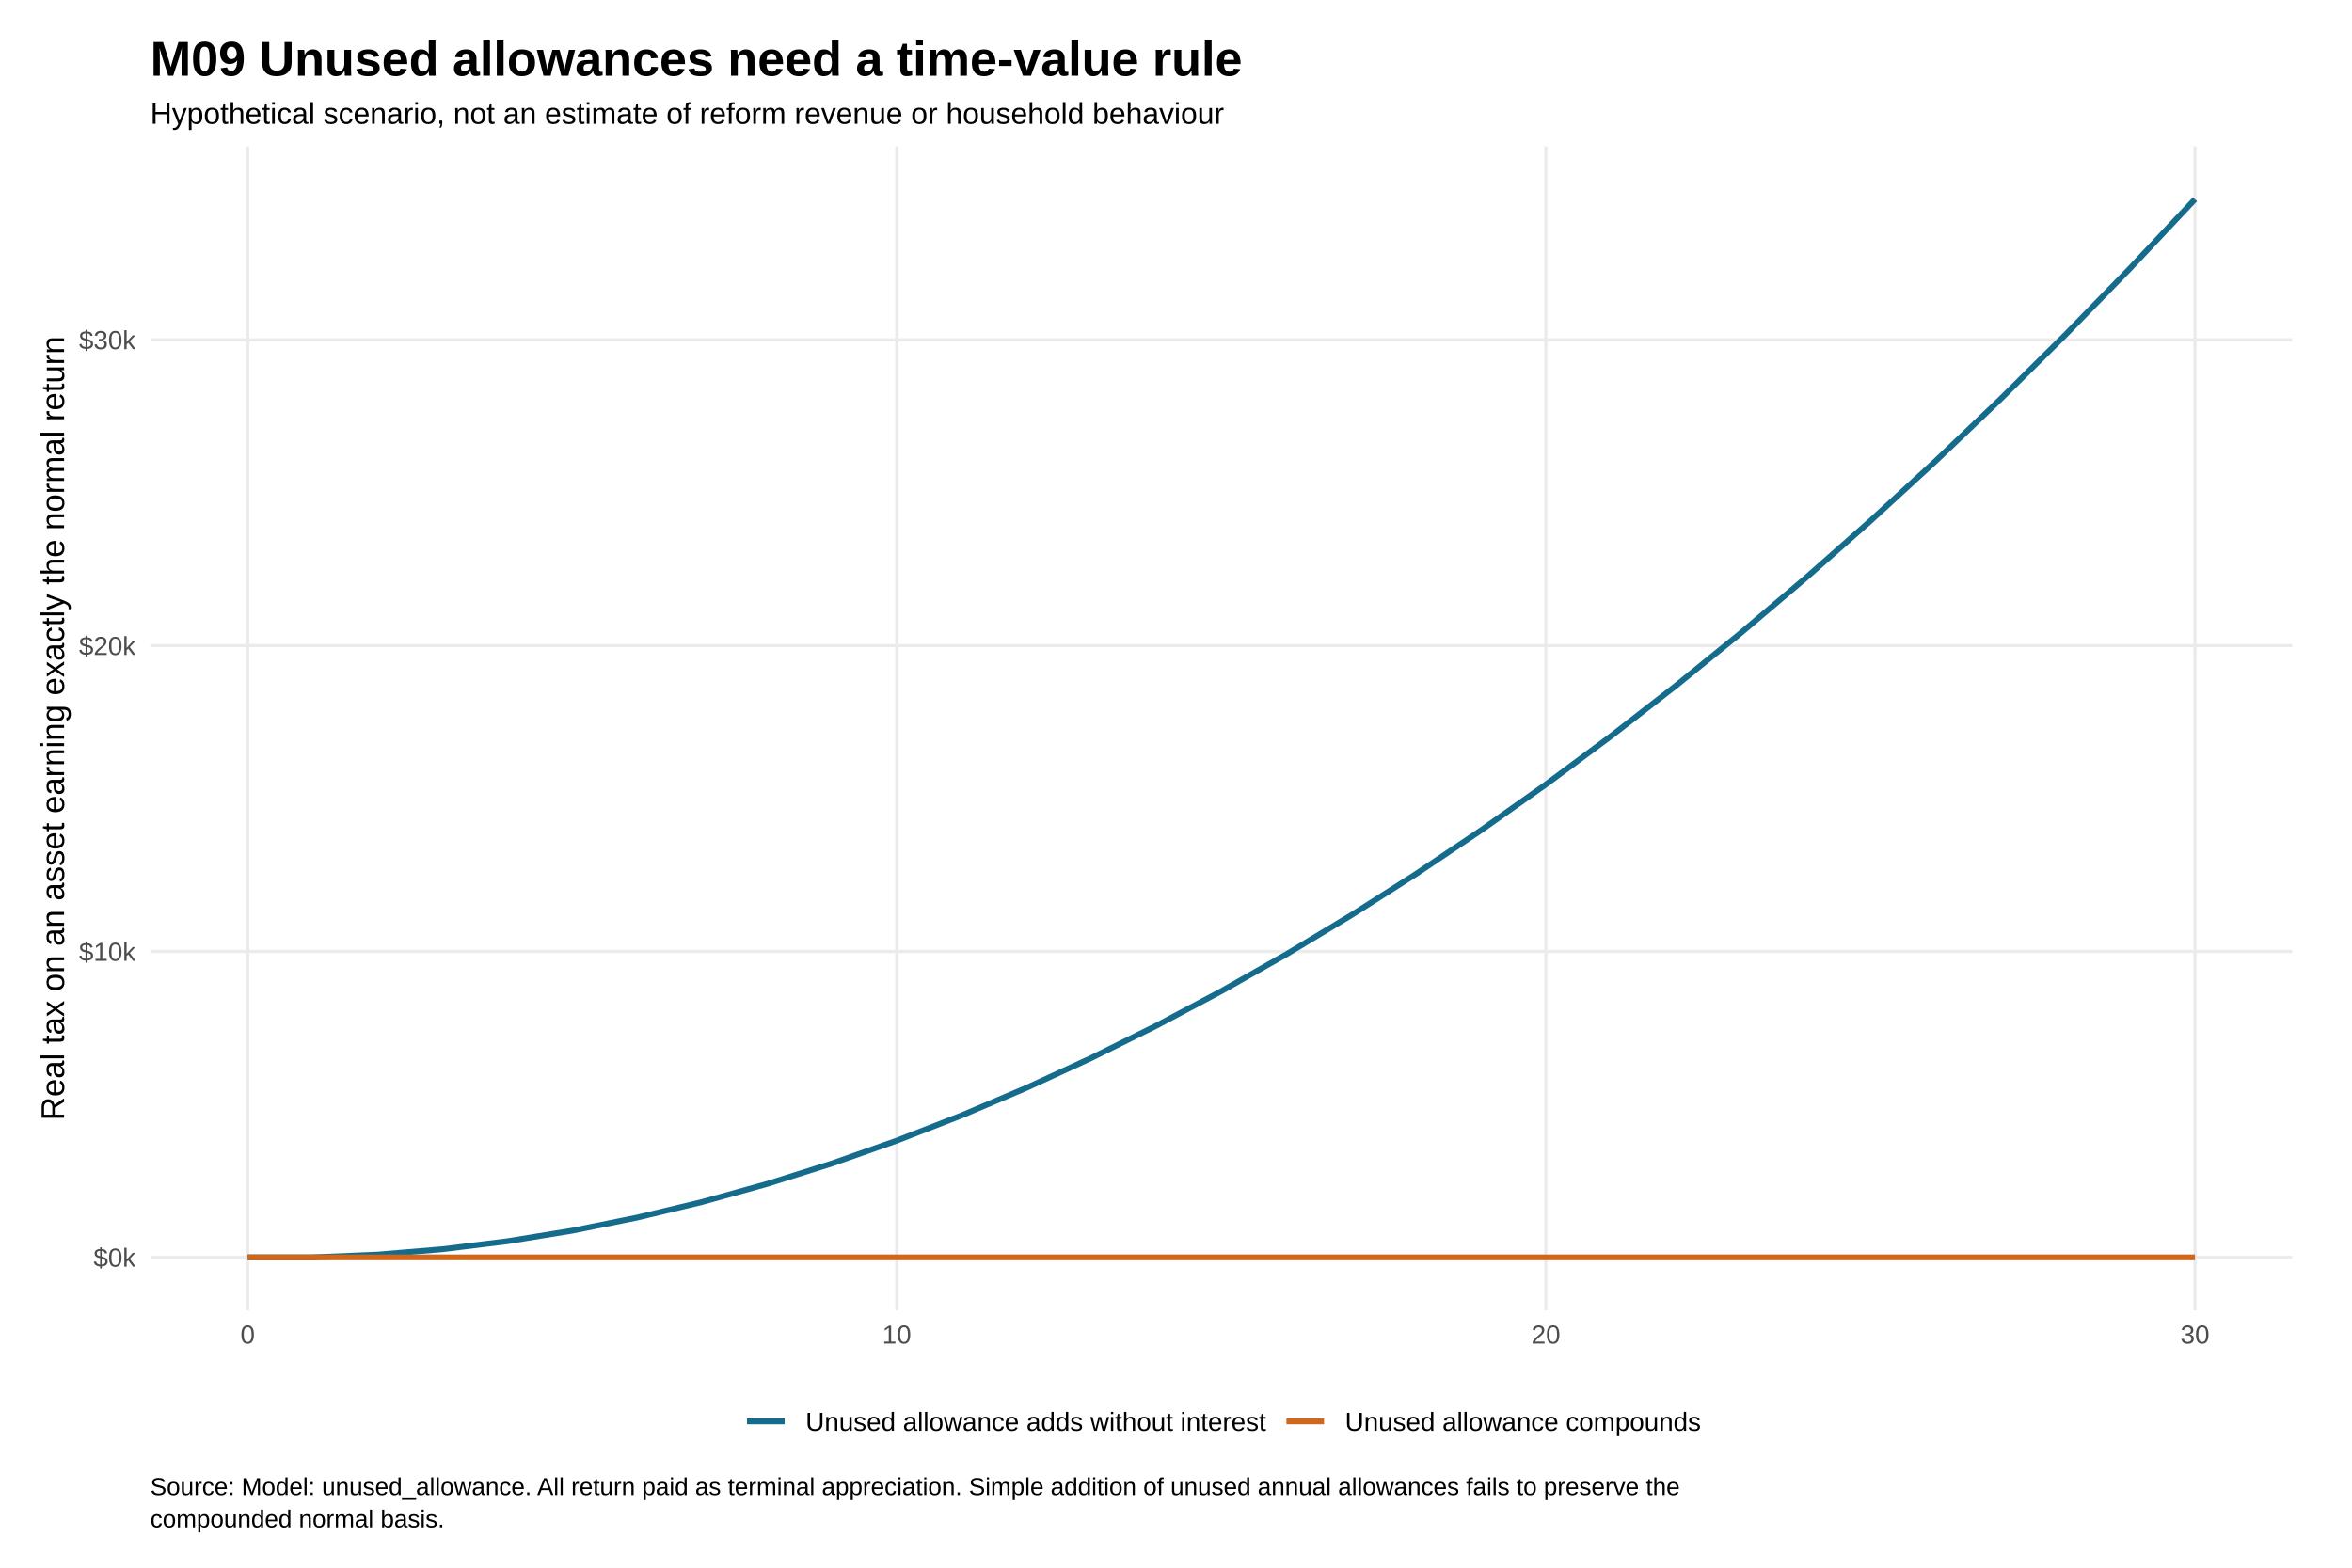
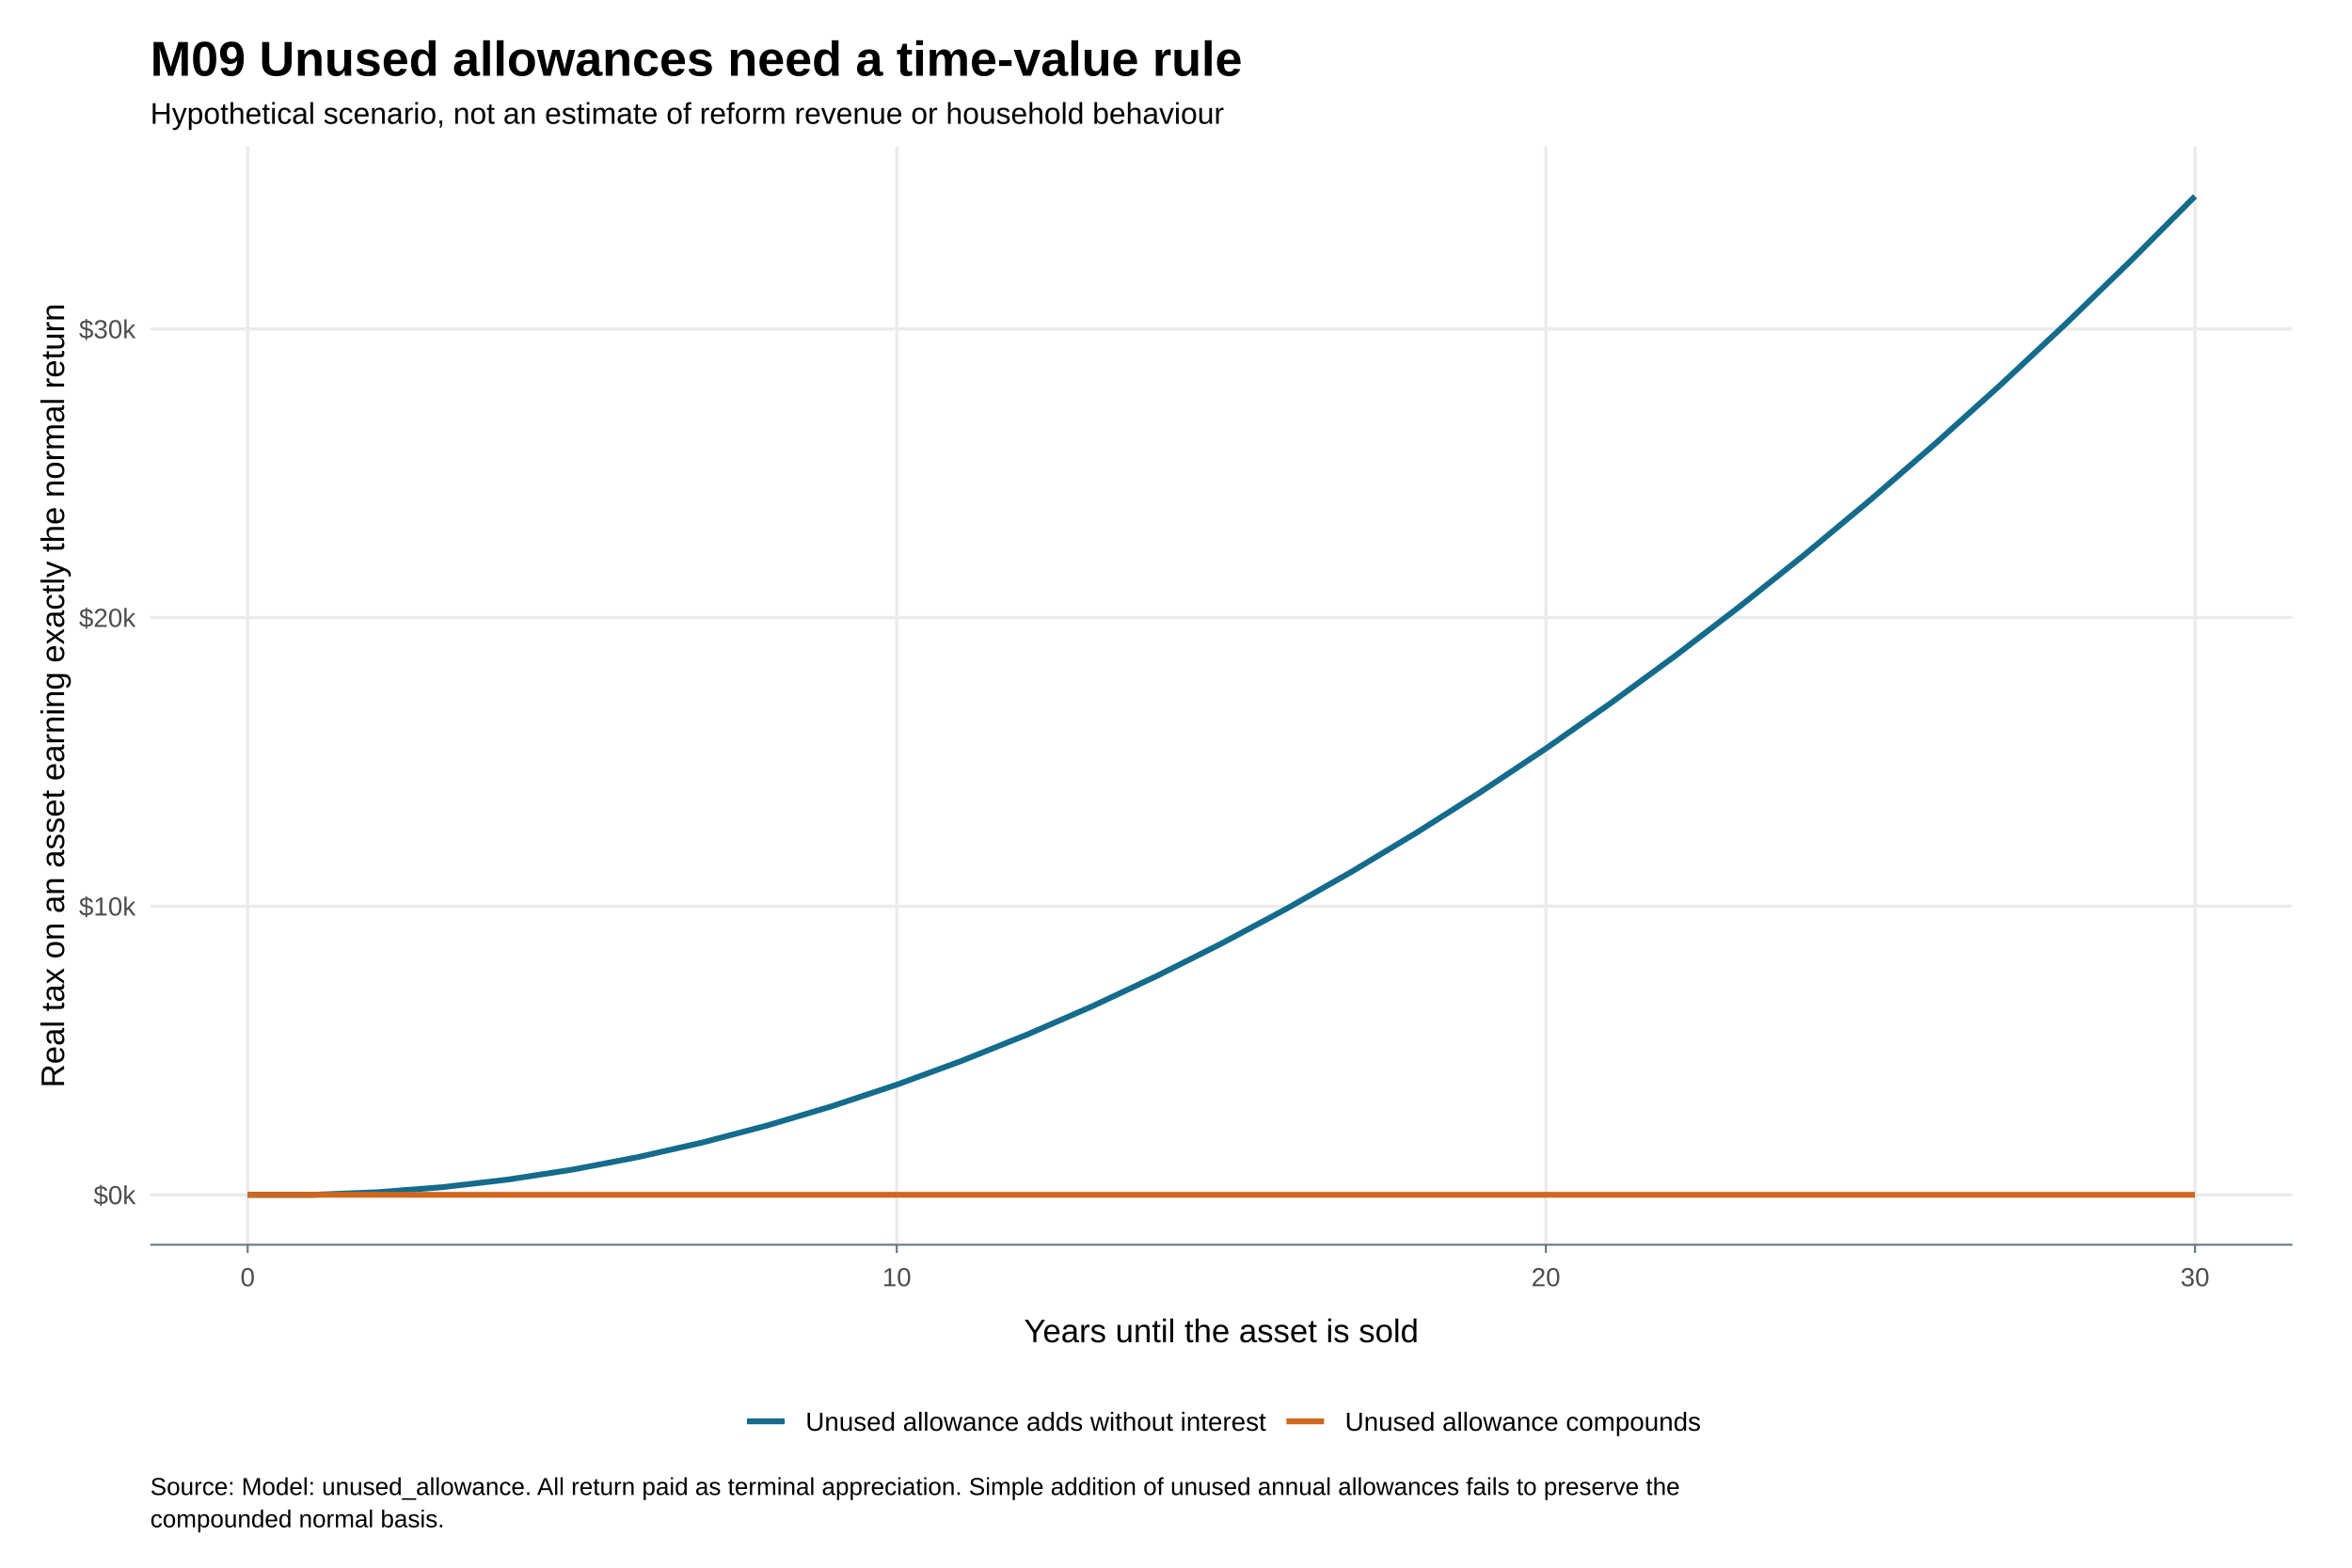
<svg xmlns="http://www.w3.org/2000/svg" width="864.00pt" height="576.00pt" viewBox="0 0 864.00 576.00">
  <g class="svglite">
    <defs>
      <style type="text/css">
    .svglite line, .svglite polyline, .svglite polygon, .svglite path, .svglite rect, .svglite circle {
      fill: none;
      stroke: #000000;
      stroke-linecap: round;
      stroke-linejoin: round;
      stroke-miterlimit: 10.00;
    }
    .svglite text {
      white-space: pre;
    }
    .svglite g.glyphgroup path {
      fill: inherit;
      stroke: none;
    }
  </style>
    </defs>
    <rect width="100%" height="100%" style="stroke: none; fill: #FFFFFF;" />
    <defs>
      <clipPath id="cpMC4wMHw4NjQuMDB8MC4wMHw1NzYuMDA=">
        <rect x="0.00" y="0.00" width="864.00" height="576.00" />
      </clipPath>
    </defs>
    <g clip-path="url(#cpMC4wMHw4NjQuMDB8MC4wMHw1NzYuMDA=)">
      <rect x="0.00" y="0.00" width="864.00" height="576.00" style="stroke-width: 1.16; stroke: none; fill: #FFFFFF;" />
    </g>
    <defs>
-       <clipPath id="cpNTUuMjF8ODQyLjA4fDUzLjc4fDQ4MS40MQ==">
-         <rect x="55.21" y="53.78" width="786.87" height="427.63" />
+       <clipPath id="cpNTUuMjF8ODQyLjA4fDUzLjc4fDQ1Ny4zNA==">
+         <rect x="55.21" y="53.78" width="786.87" height="403.56" />
      </clipPath>
    </defs>
-     <g clip-path="url(#cpNTUuMjF8ODQyLjA4fDUzLjc4fDQ4MS40MQ==)">
-       <polyline points="55.21,461.97 842.08,461.97 " style="stroke-width: 1.16; stroke: #EBEBEB; stroke-linecap: butt;" />
-       <polyline points="55.21,349.60 842.08,349.60 " style="stroke-width: 1.16; stroke: #EBEBEB; stroke-linecap: butt;" />
-       <polyline points="55.21,237.22 842.08,237.22 " style="stroke-width: 1.16; stroke: #EBEBEB; stroke-linecap: butt;" />
-       <polyline points="55.21,124.85 842.08,124.85 " style="stroke-width: 1.16; stroke: #EBEBEB; stroke-linecap: butt;" />
-       <polyline points="90.98,481.41 90.98,53.78 " style="stroke-width: 1.16; stroke: #EBEBEB; stroke-linecap: butt;" />
-       <polyline points="329.42,481.41 329.42,53.78 " style="stroke-width: 1.16; stroke: #EBEBEB; stroke-linecap: butt;" />
-       <polyline points="567.87,481.41 567.87,53.78 " style="stroke-width: 1.16; stroke: #EBEBEB; stroke-linecap: butt;" />
-       <polyline points="806.32,481.41 806.32,53.78 " style="stroke-width: 1.16; stroke: #EBEBEB; stroke-linecap: butt;" />
-       <polyline points="90.98,461.97 114.82,461.97 138.67,460.97 162.51,458.99 186.36,456.06 210.20,452.18 234.05,447.36 257.89,441.64 281.73,435.01 305.58,427.49 329.42,419.09 353.27,409.81 377.11,399.68 400.96,388.69 424.80,376.85 448.65,364.17 472.49,350.65 496.34,336.29 520.18,321.10 544.02,305.08 567.87,288.22 591.71,270.53 615.56,252.01 639.40,232.65 663.25,212.44 687.09,191.39 710.94,169.49 734.78,146.73 758.63,123.10 782.47,98.60 806.32,73.21 " style="stroke-width: 2.13; stroke: #146B8C; stroke-linecap: butt;" />
-       <polyline points="90.98,461.97 114.82,461.97 138.67,461.97 162.51,461.97 186.36,461.97 210.20,461.97 234.05,461.97 257.89,461.97 281.73,461.97 305.58,461.97 329.42,461.97 353.27,461.97 377.11,461.97 400.96,461.97 424.80,461.97 448.65,461.97 472.49,461.97 496.34,461.97 520.18,461.97 544.02,461.97 567.87,461.97 591.71,461.97 615.56,461.97 639.40,461.97 663.25,461.97 687.09,461.97 710.94,461.97 734.78,461.97 758.63,461.97 782.47,461.97 806.32,461.97 " style="stroke-width: 2.13; stroke: #CF671D; stroke-linecap: butt;" />
+     <g clip-path="url(#cpNTUuMjF8ODQyLjA4fDUzLjc4fDQ1Ny4zNA==)">
+       <polyline points="55.21,438.99 842.08,438.99 " style="stroke-width: 1.16; stroke: #EBEBEB; stroke-linecap: butt;" />
+       <polyline points="55.21,332.95 842.08,332.95 " style="stroke-width: 1.16; stroke: #EBEBEB; stroke-linecap: butt;" />
+       <polyline points="55.21,226.90 842.08,226.90 " style="stroke-width: 1.16; stroke: #EBEBEB; stroke-linecap: butt;" />
+       <polyline points="55.21,120.85 842.08,120.85 " style="stroke-width: 1.16; stroke: #EBEBEB; stroke-linecap: butt;" />
+       <polyline points="90.98,457.34 90.98,53.78 " style="stroke-width: 1.16; stroke: #EBEBEB; stroke-linecap: butt;" />
+       <polyline points="329.42,457.34 329.42,53.78 " style="stroke-width: 1.16; stroke: #EBEBEB; stroke-linecap: butt;" />
+       <polyline points="567.87,457.34 567.87,53.78 " style="stroke-width: 1.16; stroke: #EBEBEB; stroke-linecap: butt;" />
+       <polyline points="806.32,457.34 806.32,53.78 " style="stroke-width: 1.16; stroke: #EBEBEB; stroke-linecap: butt;" />
+       <polyline points="90.98,438.99 114.82,438.99 138.67,438.05 162.51,436.19 186.36,433.42 210.20,429.75 234.05,425.21 257.89,419.81 281.73,413.55 305.58,406.45 329.42,398.53 353.27,389.78 377.11,380.21 400.96,369.84 424.80,358.67 448.65,346.70 472.49,333.94 496.34,320.39 520.18,306.05 544.02,290.93 567.87,275.03 591.71,258.33 615.56,240.85 639.40,222.58 663.25,203.51 687.09,183.65 710.94,162.98 734.78,141.50 758.63,119.20 782.47,96.08 806.32,72.12 " style="stroke-width: 2.13; stroke: #146B8C; stroke-linecap: butt;" />
+       <polyline points="90.98,438.99 114.82,438.99 138.67,438.99 162.51,438.99 186.36,438.99 210.20,438.99 234.05,438.99 257.89,438.99 281.73,438.99 305.58,438.99 329.42,438.99 353.27,438.99 377.11,438.99 400.96,438.99 424.80,438.99 448.65,438.99 472.49,438.99 496.34,438.99 520.18,438.99 544.02,438.99 567.87,438.99 591.71,438.99 615.56,438.99 639.40,438.99 663.25,438.99 687.09,438.99 710.94,438.99 734.78,438.99 758.63,438.99 782.47,438.99 806.32,438.99 " style="stroke-width: 2.13; stroke: #CF671D; stroke-linecap: butt;" />
    </g>
    <g clip-path="url(#cpMC4wMHw4NjQuMDB8MC4wMHw1NzYuMDA=)">
-       <text x="49.83" y="465.40" text-anchor="end" style="font-size: 9.60px;fill: #4D4D4D; font-family: &quot;Arial&quot;;" textLength="15.45px" lengthAdjust="spacingAndGlyphs">$0k</text>
-       <text x="49.83" y="353.03" text-anchor="end" style="font-size: 9.60px;fill: #4D4D4D; font-family: &quot;Arial&quot;;" textLength="20.78px" lengthAdjust="spacingAndGlyphs">$10k</text>
-       <text x="49.83" y="240.66" text-anchor="end" style="font-size: 9.60px;fill: #4D4D4D; font-family: &quot;Arial&quot;;" textLength="20.78px" lengthAdjust="spacingAndGlyphs">$20k</text>
-       <text x="49.83" y="128.28" text-anchor="end" style="font-size: 9.60px;fill: #4D4D4D; font-family: &quot;Arial&quot;;" textLength="20.78px" lengthAdjust="spacingAndGlyphs">$30k</text>
-       <text x="90.98" y="493.65" text-anchor="middle" style="font-size: 9.60px;fill: #4D4D4D; font-family: &quot;Arial&quot;;" textLength="5.33px" lengthAdjust="spacingAndGlyphs">0</text>
-       <text x="329.42" y="493.65" text-anchor="middle" style="font-size: 9.60px;fill: #4D4D4D; font-family: &quot;Arial&quot;;" textLength="10.66px" lengthAdjust="spacingAndGlyphs">10</text>
-       <text x="567.87" y="493.65" text-anchor="middle" style="font-size: 9.60px;fill: #4D4D4D; font-family: &quot;Arial&quot;;" textLength="10.66px" lengthAdjust="spacingAndGlyphs">20</text>
-       <text x="806.32" y="493.65" text-anchor="middle" style="font-size: 9.60px;fill: #4D4D4D; font-family: &quot;Arial&quot;;" textLength="10.66px" lengthAdjust="spacingAndGlyphs">30</text>
-       <text transform="translate(23.54,267.59) rotate(-90)" text-anchor="middle" style="font-size: 12.00px; font-family: &quot;Arial&quot;;" textLength="288.08px" lengthAdjust="spacingAndGlyphs">Real tax on an asset earning exactly the normal return</text>
+       <text x="49.83" y="442.43" text-anchor="end" style="font-size: 9.60px;fill: #4D4D4D; font-family: &quot;Arial&quot;;" textLength="15.45px" lengthAdjust="spacingAndGlyphs">$0k</text>
+       <text x="49.83" y="336.38" text-anchor="end" style="font-size: 9.60px;fill: #4D4D4D; font-family: &quot;Arial&quot;;" textLength="20.78px" lengthAdjust="spacingAndGlyphs">$10k</text>
+       <text x="49.83" y="230.33" text-anchor="end" style="font-size: 9.60px;fill: #4D4D4D; font-family: &quot;Arial&quot;;" textLength="20.78px" lengthAdjust="spacingAndGlyphs">$20k</text>
+       <text x="49.83" y="124.28" text-anchor="end" style="font-size: 9.60px;fill: #4D4D4D; font-family: &quot;Arial&quot;;" textLength="20.78px" lengthAdjust="spacingAndGlyphs">$30k</text>
+       <polyline points="55.21,457.34 842.08,457.34 " style="stroke-width: 0.75; stroke: #687780; stroke-linecap: butt;" />
+       <polyline points="90.98,460.33 90.98,457.34 " style="stroke-width: 0.75; stroke: #687780; stroke-linecap: butt;" />
+       <polyline points="329.42,460.33 329.42,457.34 " style="stroke-width: 0.75; stroke: #687780; stroke-linecap: butt;" />
+       <polyline points="567.87,460.33 567.87,457.34 " style="stroke-width: 0.75; stroke: #687780; stroke-linecap: butt;" />
+       <polyline points="806.32,460.33 806.32,457.34 " style="stroke-width: 0.75; stroke: #687780; stroke-linecap: butt;" />
+       <text x="90.98" y="472.57" text-anchor="middle" style="font-size: 9.60px;fill: #4D4D4D; font-family: &quot;Arial&quot;;" textLength="5.33px" lengthAdjust="spacingAndGlyphs">0</text>
+       <text x="329.42" y="472.57" text-anchor="middle" style="font-size: 9.60px;fill: #4D4D4D; font-family: &quot;Arial&quot;;" textLength="10.66px" lengthAdjust="spacingAndGlyphs">10</text>
+       <text x="567.87" y="472.57" text-anchor="middle" style="font-size: 9.60px;fill: #4D4D4D; font-family: &quot;Arial&quot;;" textLength="10.66px" lengthAdjust="spacingAndGlyphs">20</text>
+       <text x="806.32" y="472.57" text-anchor="middle" style="font-size: 9.60px;fill: #4D4D4D; font-family: &quot;Arial&quot;;" textLength="10.66px" lengthAdjust="spacingAndGlyphs">30</text>
+       <text x="448.65" y="493.15" text-anchor="middle" style="font-size: 12.00px; font-family: &quot;Arial&quot;;" textLength="144.94px" lengthAdjust="spacingAndGlyphs">Years until the asset is sold</text>
+       <text transform="translate(23.54,255.56) rotate(-90)" text-anchor="middle" style="font-size: 12.00px; font-family: &quot;Arial&quot;;" textLength="288.08px" lengthAdjust="spacingAndGlyphs">Real tax on an asset earning exactly the normal return</text>
      <line x1="274.40" y1="522.24" x2="288.23" y2="522.24" style="stroke-width: 2.13; stroke: #146B8C; stroke-linecap: butt;" />
      <line x1="472.56" y1="522.24" x2="486.38" y2="522.24" style="stroke-width: 2.13; stroke: #CF671D; stroke-linecap: butt;" />
      <text x="295.93" y="525.68" style="font-size: 9.60px; font-family: &quot;Arial&quot;;" textLength="168.92px" lengthAdjust="spacingAndGlyphs">Unused allowance adds without interest</text>
      <text x="494.09" y="525.68" style="font-size: 9.60px; font-family: &quot;Arial&quot;;" textLength="130.53px" lengthAdjust="spacingAndGlyphs">Unused allowance compounds</text>
      <text x="55.21" y="45.48" style="font-size: 11.00px; font-family: &quot;Arial&quot;;" textLength="394.69px" lengthAdjust="spacingAndGlyphs">Hypothetical scenario, not an estimate of reform revenue or household behaviour</text>
      <text x="55.21" y="27.83" style="font-size: 18.00px; font-weight: bold; font-family: &quot;Arial&quot;;" textLength="401.27px" lengthAdjust="spacingAndGlyphs">M09 Unused allowances need a time-value rule</text>
      <text x="55.21" y="549.28" style="font-size: 9.00px; font-family: &quot;Arial&quot;;" textLength="564.00px" lengthAdjust="spacingAndGlyphs">Source: Model: unused_allowance.  All return paid as terminal appreciation. Simple addition of unused annual allowances fails to preserve the</text>
      <text x="55.21" y="561.16" style="font-size: 9.00px; font-family: &quot;Arial&quot;;" textLength="108.00px" lengthAdjust="spacingAndGlyphs">compounded normal basis.</text>
    </g>
  </g>
</svg>
